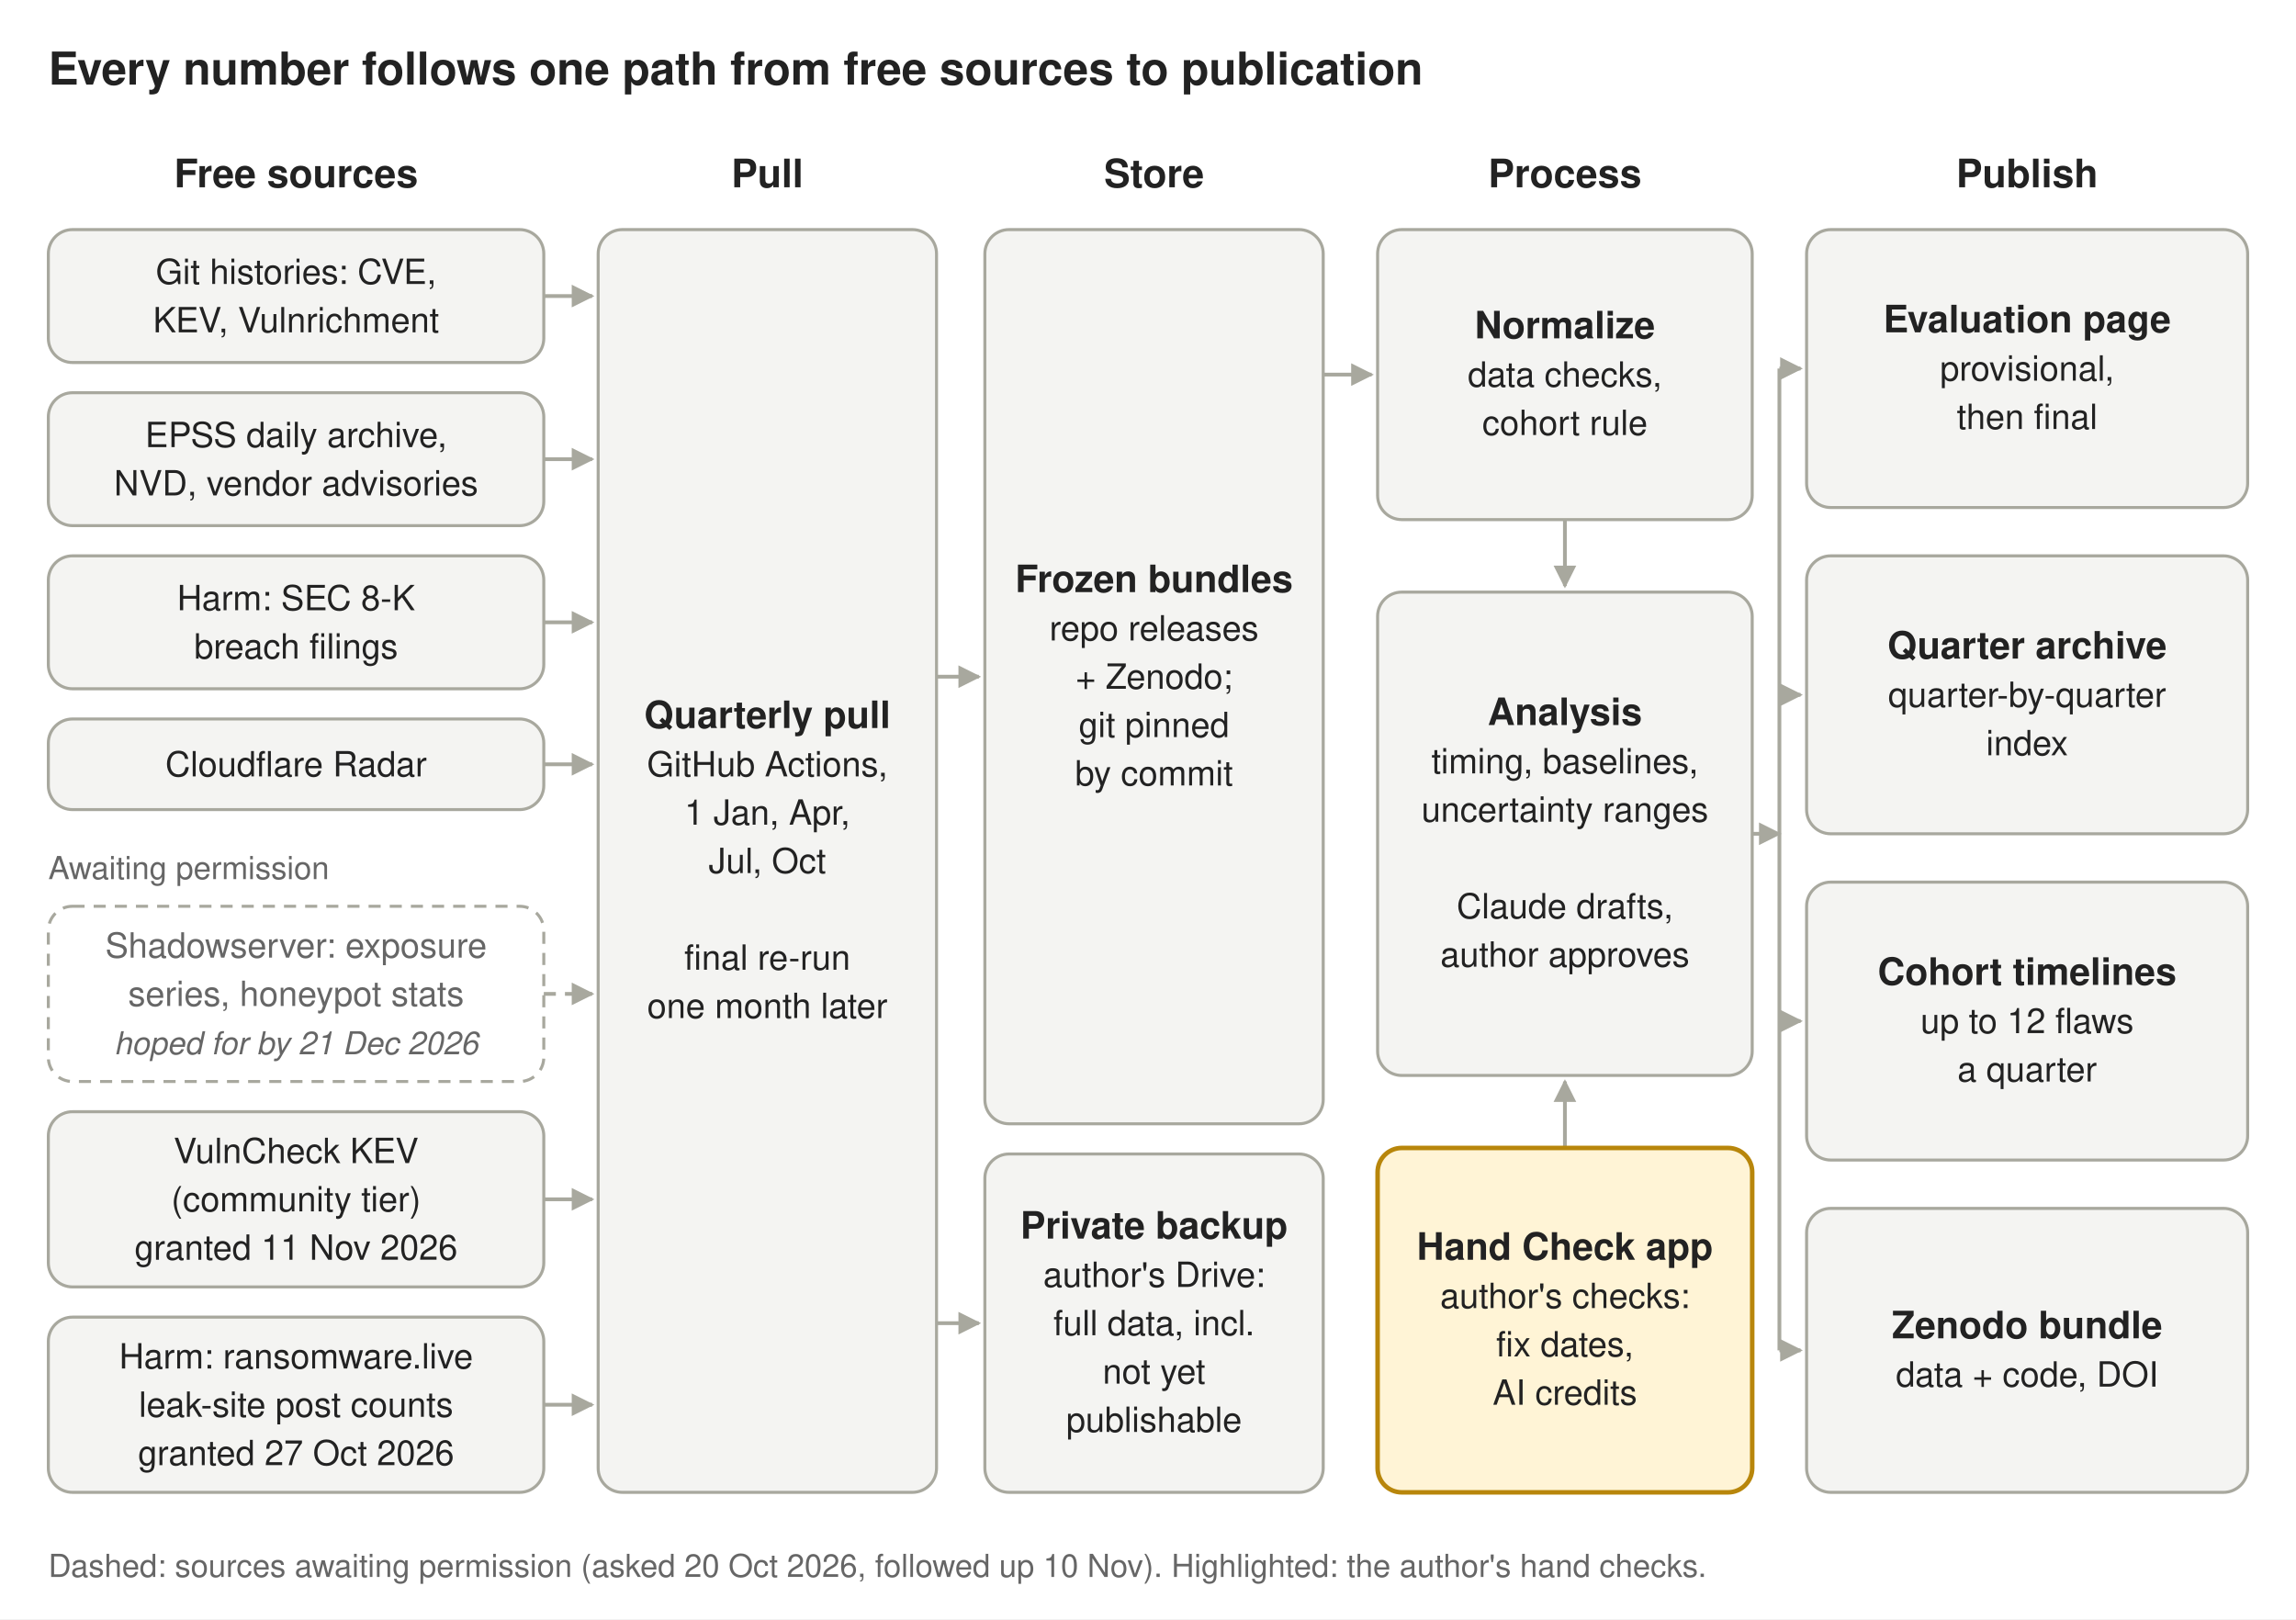
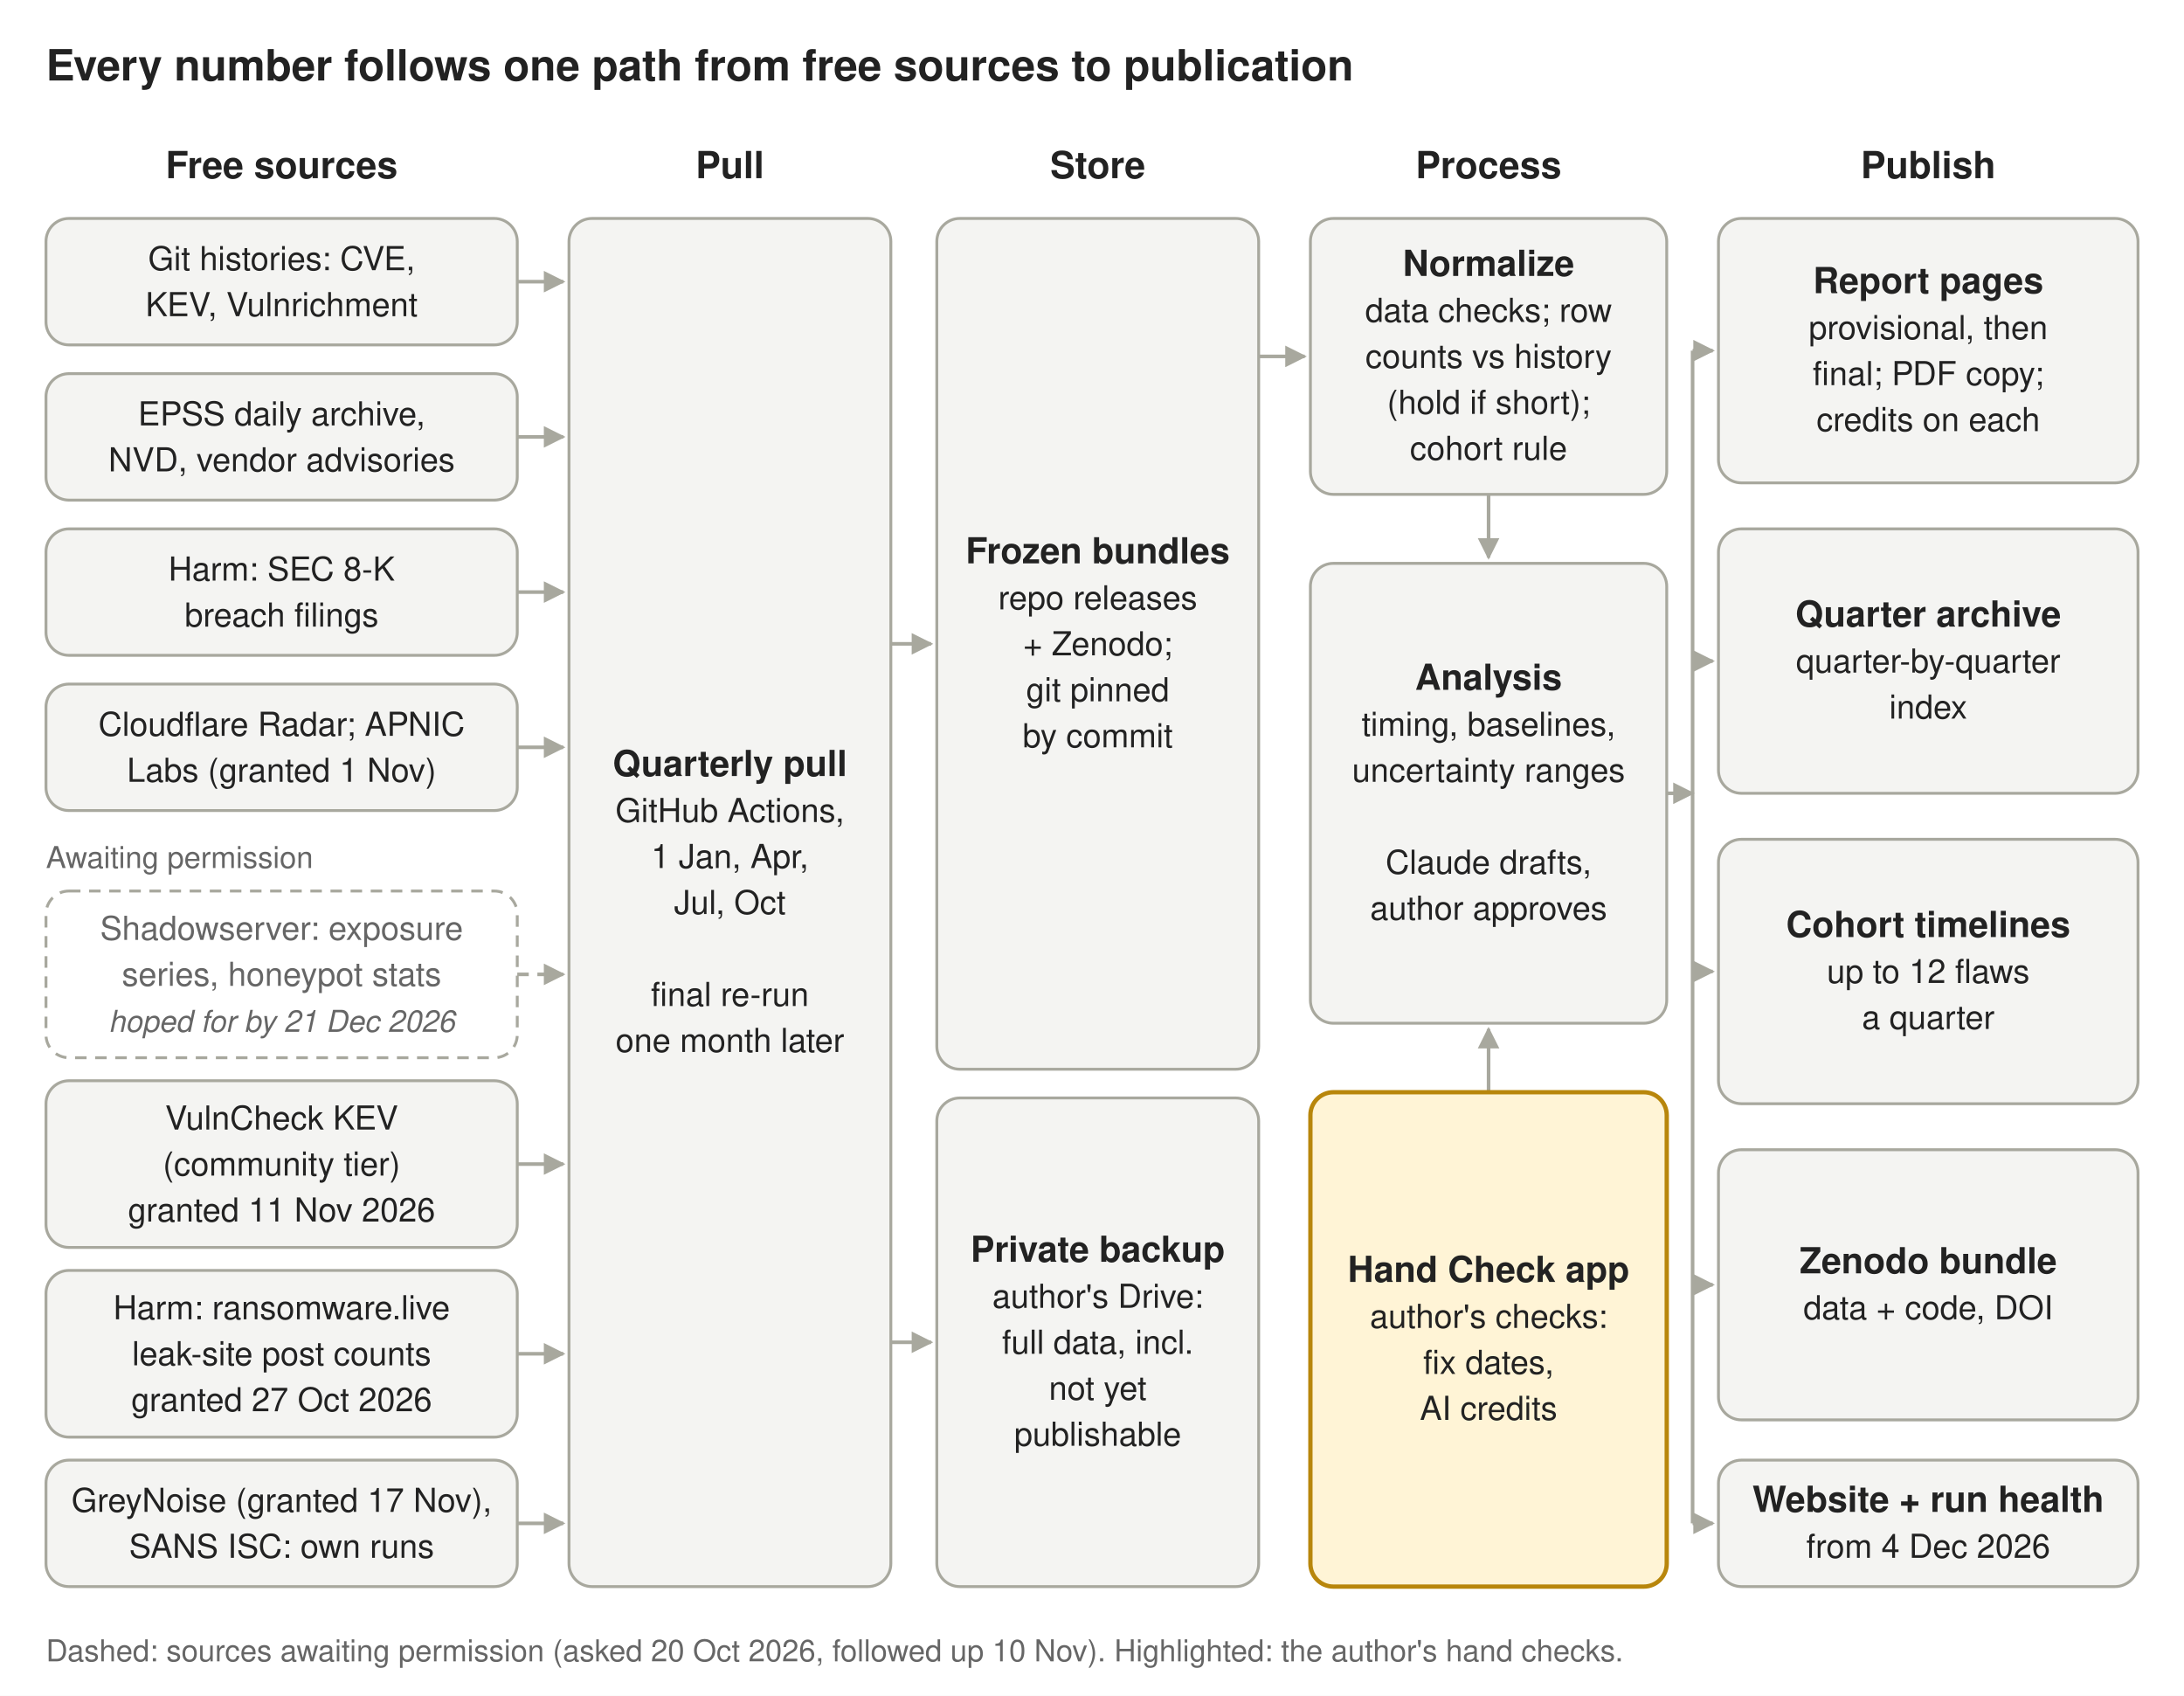
- <svg xmlns="http://www.w3.org/2000/svg" viewBox="0 0 760 536" role="img" aria-label="Every number follows one path from free sources to publication" font-size="11.5" font-family="Helvetica, Arial, sans-serif">
+ <svg xmlns="http://www.w3.org/2000/svg" viewBox="0 0 760 590" role="img" aria-label="Every number follows one path from free sources to publication" font-size="11.5" font-family="Helvetica, Arial, sans-serif">
  <defs>
    <marker id="arch-arrow" viewBox="0 0 10 10" refX="9" refY="5" markerWidth="6" markerHeight="6" orient="auto-start-reverse">
      <path d="M0 0L10 5L0 10z" fill="#a8a89e" />
    </marker>
  </defs>
-   <rect width="760" height="536" fill="#ffffff" />
+   <rect width="760" height="590" fill="#ffffff" />
  <text x="16" y="28" font-size="15" font-weight="600" fill="#222222">Every number follows one path from free sources to publication</text>
  <text x="98" y="62" text-anchor="middle" font-size="13" font-weight="600" fill="#222222">Free sources</text>
  <text x="254" y="62" text-anchor="middle" font-size="13" font-weight="600" fill="#222222">Pull</text>
  <text x="382" y="62" text-anchor="middle" font-size="13" font-weight="600" fill="#222222">Store</text>
  <text x="518" y="62" text-anchor="middle" font-size="13" font-weight="600" fill="#222222">Process</text>
  <text x="671" y="62" text-anchor="middle" font-size="13" font-weight="600" fill="#222222">Publish</text>
  <g fill="none" stroke="#a8a89e" stroke-width="1.25">
    <path d="M180 98.0H196" marker-end="url(#arch-arrow)" />
    <path d="M180 152.0H196" marker-end="url(#arch-arrow)" />
    <path d="M180 206.0H196" marker-end="url(#arch-arrow)" />
-     <path d="M180 253.0H196" marker-end="url(#arch-arrow)" />
-     <path d="M180 329.0H196" marker-end="url(#arch-arrow)" stroke-dasharray="4 3" />
-     <path d="M180 397.0H196" marker-end="url(#arch-arrow)" />
-     <path d="M180 465.0H196" marker-end="url(#arch-arrow)" />
+     <path d="M180 260.0H196" marker-end="url(#arch-arrow)" />
+     <path d="M180 339.0H196" marker-end="url(#arch-arrow)" stroke-dasharray="4 3" />
+     <path d="M180 405.0H196" marker-end="url(#arch-arrow)" />
+     <path d="M180 471.0H196" marker-end="url(#arch-arrow)" />
+     <path d="M180 530.0H196" marker-end="url(#arch-arrow)" />
    <path d="M310 224H324" marker-end="url(#arch-arrow)" />
-     <path d="M310 438.0H324" marker-end="url(#arch-arrow)" />
+     <path d="M310 467.0H324" marker-end="url(#arch-arrow)" />
    <path d="M438 124.0H454" marker-end="url(#arch-arrow)" />
    <path d="M518.0 172V194" marker-end="url(#arch-arrow)" />
    <path d="M518.0 380V358" marker-end="url(#arch-arrow)" />
    <path d="M580 276.0H589" marker-end="url(#arch-arrow)" />
-     <path d="M589 122.0V447.0" />
+     <path d="M589 122.0V530.0" />
    <path d="M589 122.0H596" marker-end="url(#arch-arrow)" />
    <path d="M589 230.0H596" marker-end="url(#arch-arrow)" />
    <path d="M589 338.0H596" marker-end="url(#arch-arrow)" />
    <path d="M589 447.0H596" marker-end="url(#arch-arrow)" />
+     <path d="M589 530.0H596" marker-end="url(#arch-arrow)" />
  </g>
  <g>
    <rect x="16" y="76" width="164" height="44" rx="8" fill="#f4f4f2" stroke="#a8a89e" stroke-width="1" />
    <text x="98" y="94" text-anchor="middle" fill="#222222">Git histories: CVE,</text>
    <text x="98" y="110" text-anchor="middle" fill="#222222">KEV, Vulnrichment</text>
  </g>
  <g>
    <rect x="16" y="130" width="164" height="44" rx="8" fill="#f4f4f2" stroke="#a8a89e" stroke-width="1" />
    <text x="98" y="148" text-anchor="middle" fill="#222222">EPSS daily archive,</text>
    <text x="98" y="164" text-anchor="middle" fill="#222222">NVD, vendor advisories</text>
  </g>
  <g>
    <rect x="16" y="184" width="164" height="44" rx="8" fill="#f4f4f2" stroke="#a8a89e" stroke-width="1" />
    <text x="98" y="202" text-anchor="middle" fill="#222222">Harm: SEC 8-K</text>
    <text x="98" y="218" text-anchor="middle" fill="#222222">breach filings</text>
  </g>
  <g>
-     <rect x="16" y="238" width="164" height="30" rx="8" fill="#f4f4f2" stroke="#a8a89e" stroke-width="1" />
-     <text x="98" y="257" text-anchor="middle" fill="#222222">Cloudflare Radar</text>
+     <rect x="16" y="238" width="164" height="44" rx="8" fill="#f4f4f2" stroke="#a8a89e" stroke-width="1" />
+     <text x="98" y="256" text-anchor="middle" fill="#222222">Cloudflare Radar; APNIC</text>
+     <text x="98" y="272" text-anchor="middle" fill="#222222">Labs (granted 1 Nov)</text>
  </g>
  <g>
-     <rect x="16" y="300" width="164" height="58" rx="8" fill="none" stroke="#a8a89e" stroke-width="1" stroke-dasharray="4 3" />
-     <text x="98" y="317" text-anchor="middle" fill="#666666">Shadowserver: exposure</text>
-     <text x="98" y="333" text-anchor="middle" fill="#666666">series, honeypot stats</text>
-     <text x="98" y="349" text-anchor="middle" fill="#666666" font-size="10.5" font-style="italic">hoped for by 21 Dec 2026</text>
+     <rect x="16" y="310" width="164" height="58" rx="8" fill="none" stroke="#a8a89e" stroke-width="1" stroke-dasharray="4 3" />
+     <text x="98" y="327" text-anchor="middle" fill="#666666">Shadowserver: exposure</text>
+     <text x="98" y="343" text-anchor="middle" fill="#666666">series, honeypot stats</text>
+     <text x="98" y="359" text-anchor="middle" fill="#666666" font-size="10.5" font-style="italic">hoped for by 21 Dec 2026</text>
  </g>
  <g>
-     <rect x="16" y="368" width="164" height="58" rx="8" fill="#f4f4f2" stroke="#a8a89e" stroke-width="1" />
-     <text x="98" y="385" text-anchor="middle" fill="#222222">VulnCheck KEV</text>
-     <text x="98" y="401" text-anchor="middle" fill="#222222">(community tier)</text>
-     <text x="98" y="417" text-anchor="middle" fill="#222222">granted 11 Nov 2026</text>
+     <rect x="16" y="376" width="164" height="58" rx="8" fill="#f4f4f2" stroke="#a8a89e" stroke-width="1" />
+     <text x="98" y="393" text-anchor="middle" fill="#222222">VulnCheck KEV</text>
+     <text x="98" y="409" text-anchor="middle" fill="#222222">(community tier)</text>
+     <text x="98" y="425" text-anchor="middle" fill="#222222">granted 11 Nov 2026</text>
  </g>
  <g>
-     <rect x="16" y="436" width="164" height="58" rx="8" fill="#f4f4f2" stroke="#a8a89e" stroke-width="1" />
-     <text x="98" y="453" text-anchor="middle" fill="#222222">Harm: ransomware.live</text>
-     <text x="98" y="469" text-anchor="middle" fill="#222222">leak-site post counts</text>
-     <text x="98" y="485" text-anchor="middle" fill="#222222">granted 27 Oct 2026</text>
+     <rect x="16" y="442" width="164" height="58" rx="8" fill="#f4f4f2" stroke="#a8a89e" stroke-width="1" />
+     <text x="98" y="459" text-anchor="middle" fill="#222222">Harm: ransomware.live</text>
+     <text x="98" y="475" text-anchor="middle" fill="#222222">leak-site post counts</text>
+     <text x="98" y="491" text-anchor="middle" fill="#222222">granted 27 Oct 2026</text>
  </g>
  <g>
-     <rect x="198" y="76" width="112" height="418" rx="8" fill="#f4f4f2" stroke="#a8a89e" stroke-width="1" />
-     <text x="254" y="241" text-anchor="middle" fill="#222222" font-weight="600" font-size="12.5">Quarterly pull</text>
-     <text x="254" y="257" text-anchor="middle" fill="#222222">GitHub Actions,</text>
-     <text x="254" y="273" text-anchor="middle" fill="#222222">1 Jan, Apr,</text>
-     <text x="254" y="289" text-anchor="middle" fill="#222222">Jul, Oct</text>
-     <text x="254" y="321" text-anchor="middle" fill="#222222">final re-run</text>
-     <text x="254" y="337" text-anchor="middle" fill="#222222">one month later</text>
+     <rect x="16" y="508" width="164" height="44" rx="8" fill="#f4f4f2" stroke="#a8a89e" stroke-width="1" />
+     <text x="98" y="526" text-anchor="middle" fill="#222222">GreyNoise (granted 17 Nov),</text>
+     <text x="98" y="542" text-anchor="middle" fill="#222222">SANS ISC: own runs</text>
+   </g>
+   <g>
+     <rect x="198" y="76" width="112" height="476" rx="8" fill="#f4f4f2" stroke="#a8a89e" stroke-width="1" />
+     <text x="254" y="270" text-anchor="middle" fill="#222222" font-weight="600" font-size="12.5">Quarterly pull</text>
+     <text x="254" y="286" text-anchor="middle" fill="#222222">GitHub Actions,</text>
+     <text x="254" y="302" text-anchor="middle" fill="#222222">1 Jan, Apr,</text>
+     <text x="254" y="318" text-anchor="middle" fill="#222222">Jul, Oct</text>
+     <text x="254" y="350" text-anchor="middle" fill="#222222">final re-run</text>
+     <text x="254" y="366" text-anchor="middle" fill="#222222">one month later</text>
  </g>
  <g>
    <rect x="326" y="76" width="112" height="296" rx="8" fill="#f4f4f2" stroke="#a8a89e" stroke-width="1" />
    <text x="382" y="196" text-anchor="middle" fill="#222222" font-weight="600" font-size="12.5">Frozen bundles</text>
    <text x="382" y="212" text-anchor="middle" fill="#222222">repo releases</text>
    <text x="382" y="228" text-anchor="middle" fill="#222222">+ Zenodo;</text>
    <text x="382" y="244" text-anchor="middle" fill="#222222">git pinned</text>
    <text x="382" y="260" text-anchor="middle" fill="#222222">by commit</text>
  </g>
  <g>
-     <rect x="326" y="382" width="112" height="112" rx="8" fill="#f4f4f2" stroke="#a8a89e" stroke-width="1" />
-     <text x="382" y="410" text-anchor="middle" fill="#222222" font-weight="600" font-size="12.5">Private backup</text>
-     <text x="382" y="426" text-anchor="middle" fill="#222222">author's Drive:</text>
-     <text x="382" y="442" text-anchor="middle" fill="#222222">full data, incl.</text>
-     <text x="382" y="458" text-anchor="middle" fill="#222222">not yet</text>
-     <text x="382" y="474" text-anchor="middle" fill="#222222">publishable</text>
+     <rect x="326" y="382" width="112" height="170" rx="8" fill="#f4f4f2" stroke="#a8a89e" stroke-width="1" />
+     <text x="382" y="439" text-anchor="middle" fill="#222222" font-weight="600" font-size="12.5">Private backup</text>
+     <text x="382" y="455" text-anchor="middle" fill="#222222">author's Drive:</text>
+     <text x="382" y="471" text-anchor="middle" fill="#222222">full data, incl.</text>
+     <text x="382" y="487" text-anchor="middle" fill="#222222">not yet</text>
+     <text x="382" y="503" text-anchor="middle" fill="#222222">publishable</text>
  </g>
  <g>
    <rect x="456" y="76" width="124" height="96" rx="8" fill="#f4f4f2" stroke="#a8a89e" stroke-width="1" />
-     <text x="518" y="112" text-anchor="middle" fill="#222222" font-weight="600" font-size="12.5">Normalize</text>
-     <text x="518" y="128" text-anchor="middle" fill="#222222">data checks,</text>
-     <text x="518" y="144" text-anchor="middle" fill="#222222">cohort rule</text>
+     <text x="518" y="96" text-anchor="middle" fill="#222222" font-weight="600" font-size="12.5">Normalize</text>
+     <text x="518" y="112" text-anchor="middle" fill="#222222">data checks; row</text>
+     <text x="518" y="128" text-anchor="middle" fill="#222222">counts vs history</text>
+     <text x="518" y="144" text-anchor="middle" fill="#222222">(hold if short);</text>
+     <text x="518" y="160" text-anchor="middle" fill="#222222">cohort rule</text>
  </g>
  <g>
    <rect x="456" y="196" width="124" height="160" rx="8" fill="#f4f4f2" stroke="#a8a89e" stroke-width="1" />
    <text x="518" y="240" text-anchor="middle" fill="#222222" font-weight="600" font-size="12.5">Analysis</text>
    <text x="518" y="256" text-anchor="middle" fill="#222222">timing, baselines,</text>
    <text x="518" y="272" text-anchor="middle" fill="#222222">uncertainty ranges</text>
    <text x="518" y="304" text-anchor="middle" fill="#222222">Claude drafts,</text>
    <text x="518" y="320" text-anchor="middle" fill="#222222">author approves</text>
  </g>
  <g>
-     <rect x="456" y="380" width="124" height="114" rx="8" fill="#fff4d6" stroke="#b8860b" stroke-width="1.5" />
-     <text x="518" y="417" text-anchor="middle" fill="#222222" font-weight="600" font-size="12.5">Hand Check app</text>
-     <text x="518" y="433" text-anchor="middle" fill="#222222">author's checks:</text>
-     <text x="518" y="449" text-anchor="middle" fill="#222222">fix dates,</text>
-     <text x="518" y="465" text-anchor="middle" fill="#222222">AI credits</text>
+     <rect x="456" y="380" width="124" height="172" rx="8" fill="#fff4d6" stroke="#b8860b" stroke-width="1.5" />
+     <text x="518" y="446" text-anchor="middle" fill="#222222" font-weight="600" font-size="12.5">Hand Check app</text>
+     <text x="518" y="462" text-anchor="middle" fill="#222222">author's checks:</text>
+     <text x="518" y="478" text-anchor="middle" fill="#222222">fix dates,</text>
+     <text x="518" y="494" text-anchor="middle" fill="#222222">AI credits</text>
  </g>
  <g>
    <rect x="598" y="76" width="146" height="92" rx="8" fill="#f4f4f2" stroke="#a8a89e" stroke-width="1" />
-     <text x="671" y="110" text-anchor="middle" fill="#222222" font-weight="600" font-size="12.5">Evaluation page</text>
-     <text x="671" y="126" text-anchor="middle" fill="#222222">provisional,</text>
-     <text x="671" y="142" text-anchor="middle" fill="#222222">then final</text>
+     <text x="671" y="102" text-anchor="middle" fill="#222222" font-weight="600" font-size="12.5">Report pages</text>
+     <text x="671" y="118" text-anchor="middle" fill="#222222">provisional, then</text>
+     <text x="671" y="134" text-anchor="middle" fill="#222222">final; PDF copy;</text>
+     <text x="671" y="150" text-anchor="middle" fill="#222222">credits on each</text>
  </g>
  <g>
    <rect x="598" y="184" width="146" height="92" rx="8" fill="#f4f4f2" stroke="#a8a89e" stroke-width="1" />
    <text x="671" y="218" text-anchor="middle" fill="#222222" font-weight="600" font-size="12.5">Quarter archive</text>
    <text x="671" y="234" text-anchor="middle" fill="#222222">quarter-by-quarter</text>
    <text x="671" y="250" text-anchor="middle" fill="#222222">index</text>
  </g>
  <g>
    <rect x="598" y="292" width="146" height="92" rx="8" fill="#f4f4f2" stroke="#a8a89e" stroke-width="1" />
    <text x="671" y="326" text-anchor="middle" fill="#222222" font-weight="600" font-size="12.5">Cohort timelines</text>
    <text x="671" y="342" text-anchor="middle" fill="#222222">up to 12 flaws</text>
    <text x="671" y="358" text-anchor="middle" fill="#222222">a quarter</text>
  </g>
  <g>
    <rect x="598" y="400" width="146" height="94" rx="8" fill="#f4f4f2" stroke="#a8a89e" stroke-width="1" />
    <text x="671" y="443" text-anchor="middle" fill="#222222" font-weight="600" font-size="12.5">Zenodo bundle</text>
    <text x="671" y="459" text-anchor="middle" fill="#222222">data + code, DOI</text>
  </g>
-   <text x="16" y="291" font-size="10.5" fill="#666666">Awaiting permission</text>
-   <text x="16" y="522" font-size="10.5" fill="#666666">Dashed: sources awaiting permission (asked 20 Oct 2026, followed up 10 Nov). Highlighted: the author's hand checks.</text>
+   <g>
+     <rect x="598" y="508" width="146" height="44" rx="8" fill="#f4f4f2" stroke="#a8a89e" stroke-width="1" />
+     <text x="671" y="526" text-anchor="middle" fill="#222222" font-weight="600" font-size="12.5">Website + run health</text>
+     <text x="671" y="542" text-anchor="middle" fill="#222222">from 4 Dec 2026</text>
+   </g>
+   <text x="16" y="302" font-size="10.5" fill="#666666">Awaiting permission</text>
+   <text x="16" y="578" font-size="10.5" fill="#666666">Dashed: sources awaiting permission (asked 20 Oct 2026, followed up 10 Nov). Highlighted: the author's hand checks.</text>
</svg>
